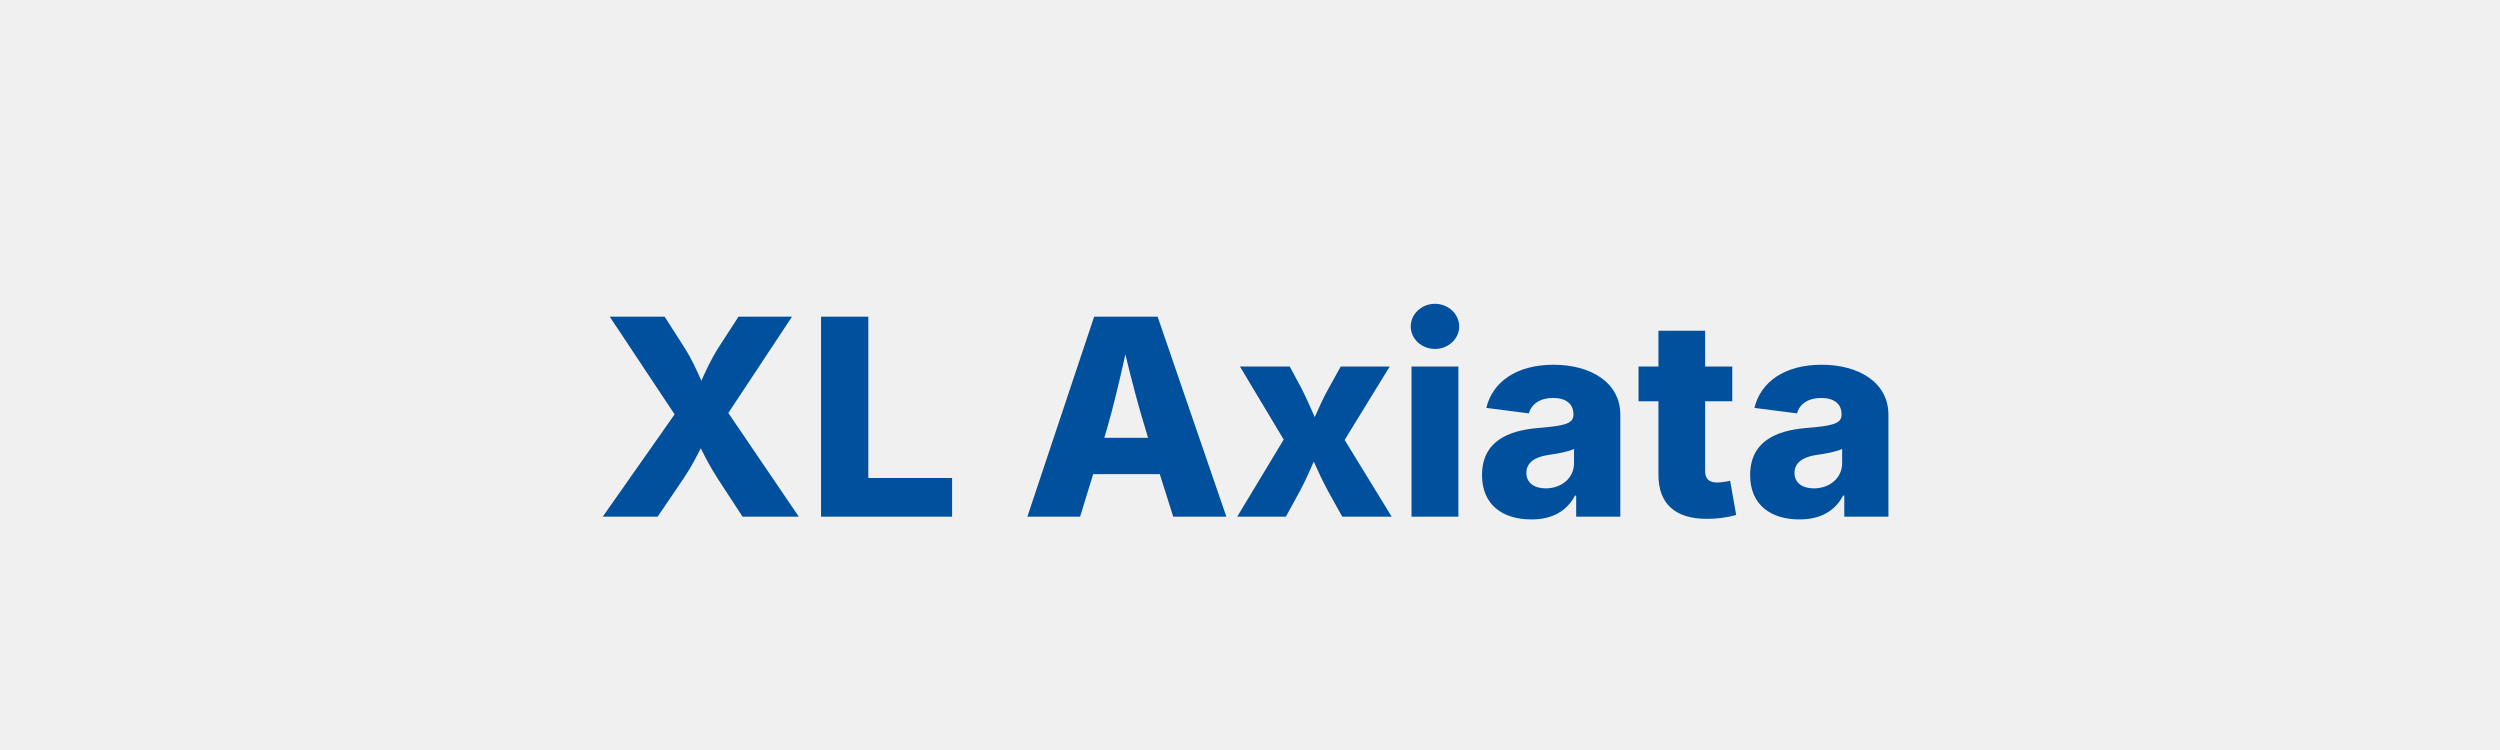
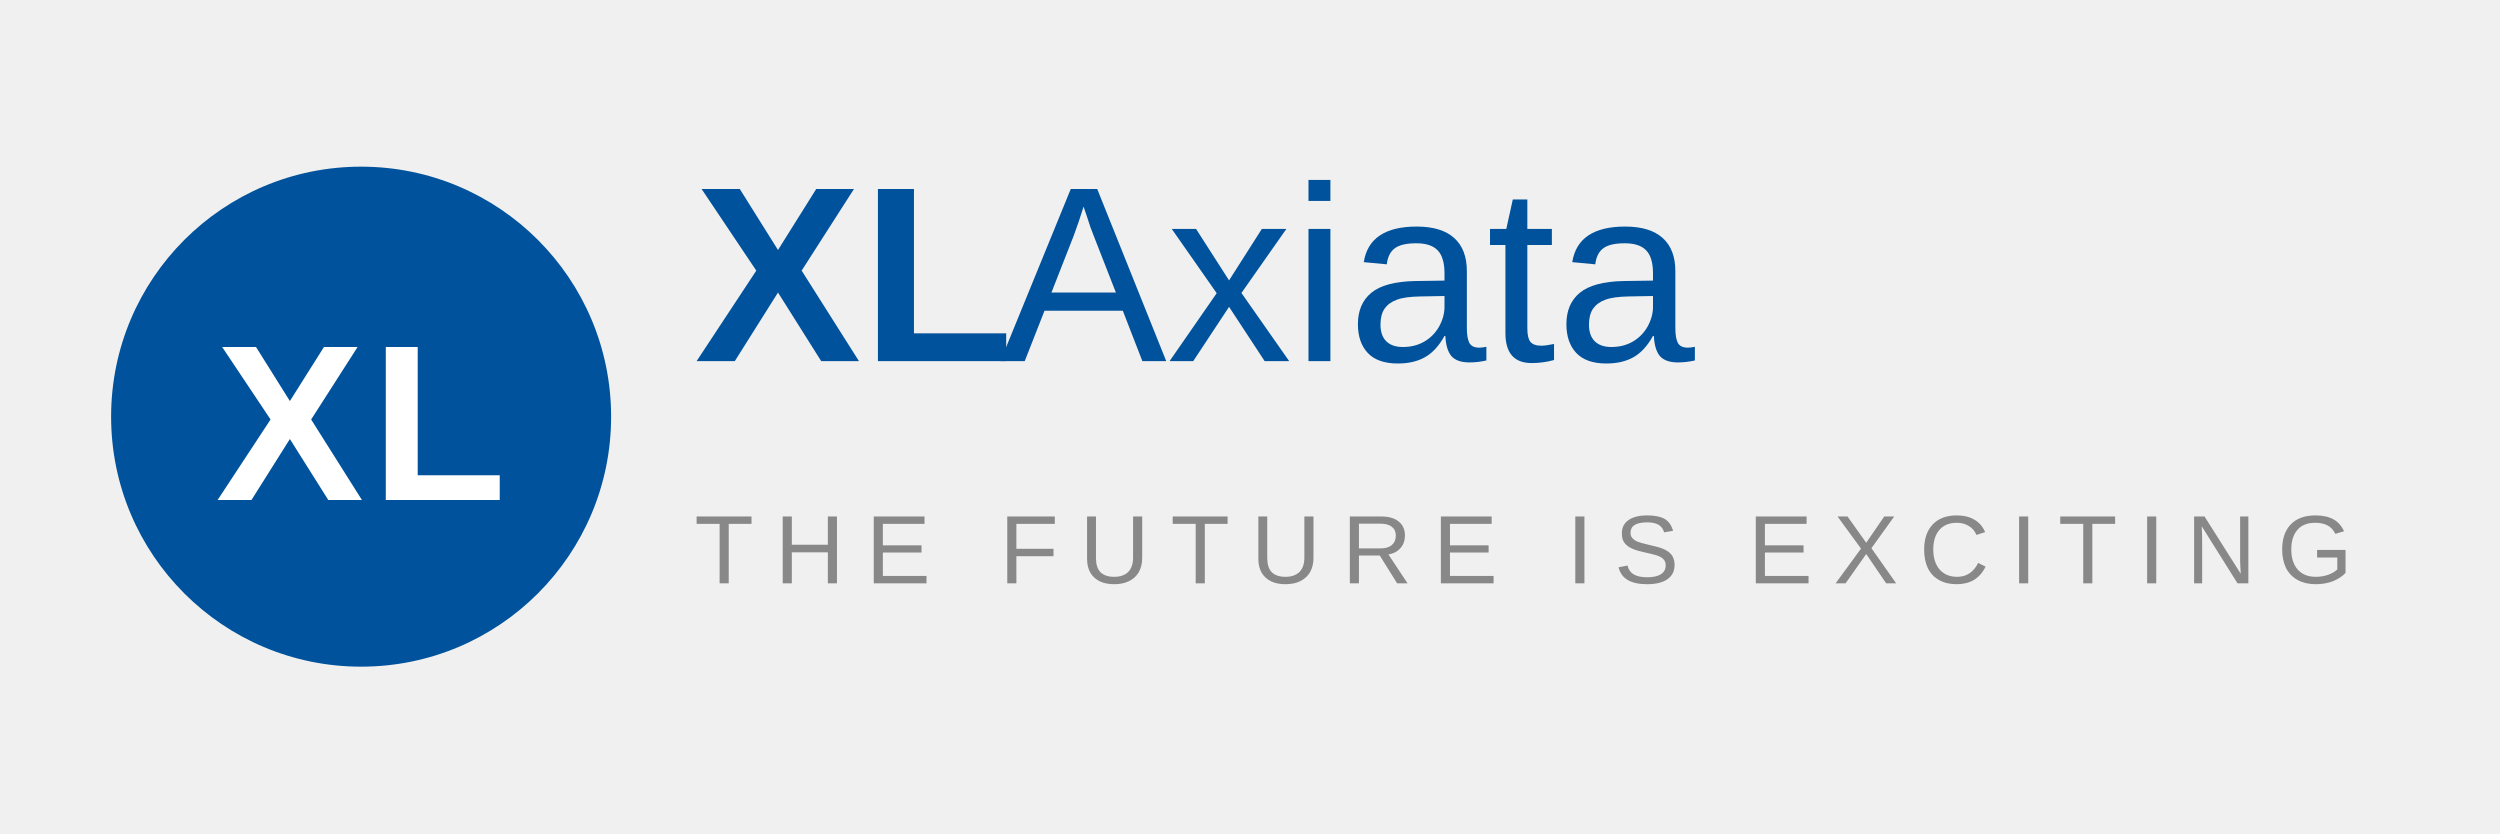
- <svg xmlns="http://www.w3.org/2000/svg" viewBox="0 0 200 60" width="200" height="60">
-   <rect width="100%" height="100%" fill="none" />
-   <text x="50%" y="55%" dominant-baseline="middle" text-anchor="middle" font-family="system-ui, -apple-system, sans-serif" font-weight="800" font-size="22" fill="#00509d">XL Axiata</text>
+ <svg xmlns="http://www.w3.org/2000/svg" viewBox="0 0 180 60" width="180" height="60">
+   <circle cx="26" cy="30" r="18" fill="#00529C" />
+   <text x="26" y="36" text-anchor="middle" font-family="'Arial Black', Arial, sans-serif" font-weight="900" font-size="16" fill="#ffffff" letter-spacing="0.5">XL</text>
+   <text x="50" y="26" font-family="'Segoe UI', Arial, sans-serif" font-weight="800" font-size="18" fill="#00529C">XL</text>
+   <text x="72" y="26" font-family="'Segoe UI', Arial, sans-serif" font-weight="400" font-size="18" fill="#00529C">Axiata</text>
+   <text x="50" y="42" font-family="'Segoe UI', Arial, sans-serif" font-weight="400" font-size="7" fill="#888" letter-spacing="1.5">THE FUTURE IS EXCITING</text>
</svg>
